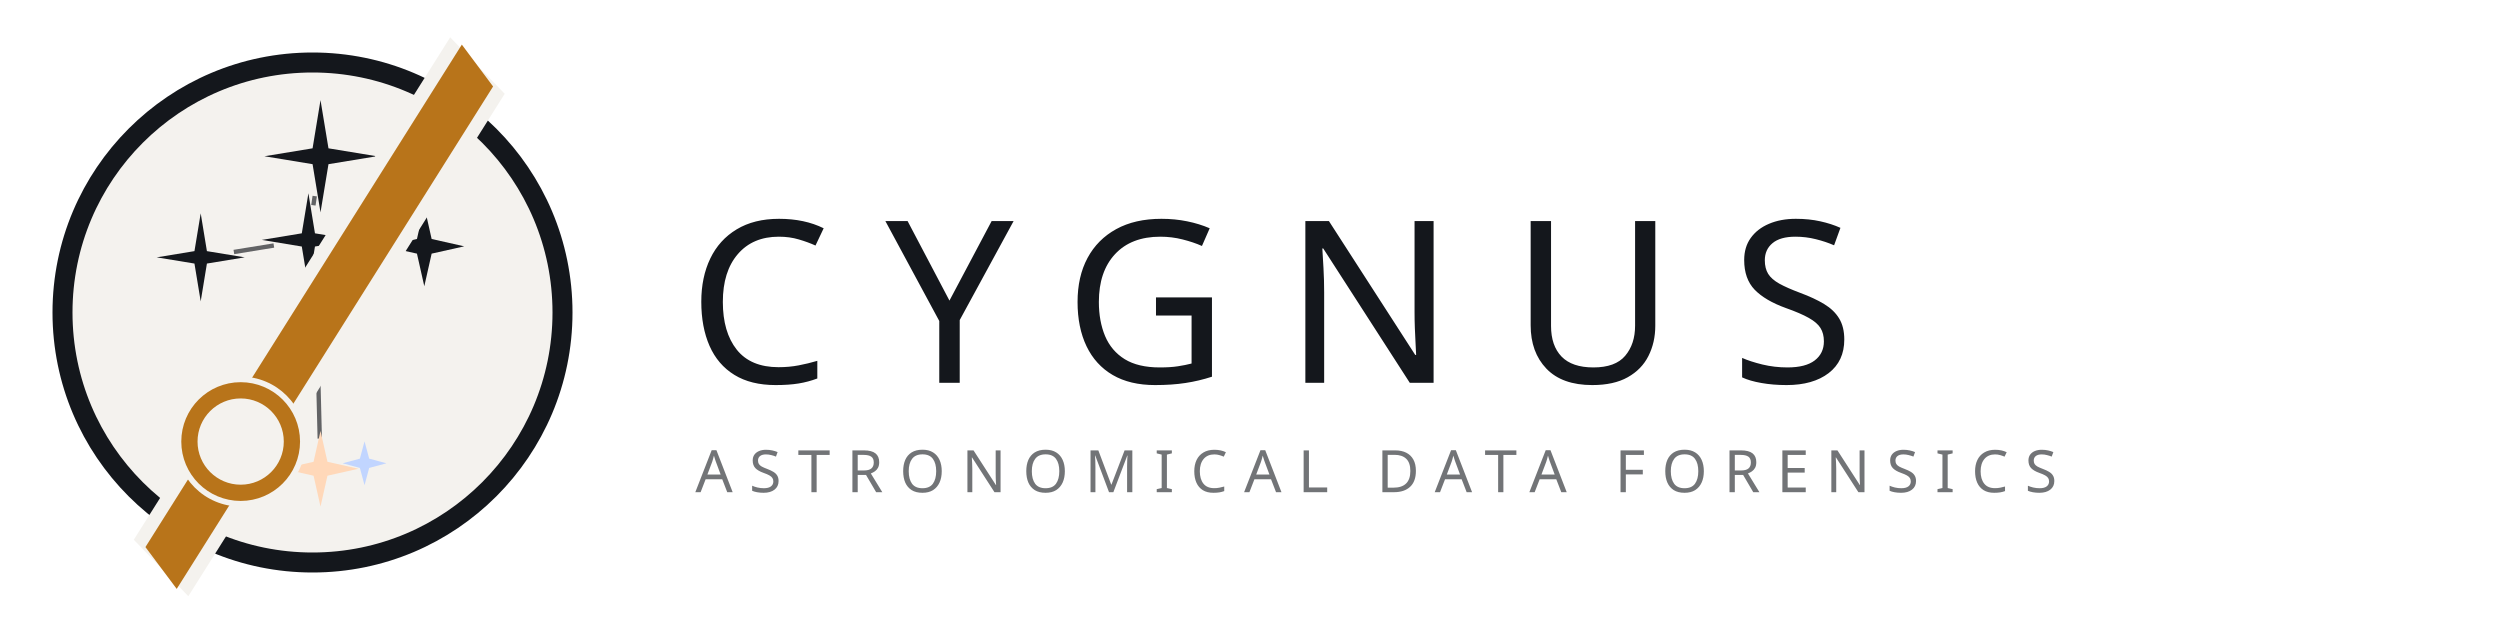
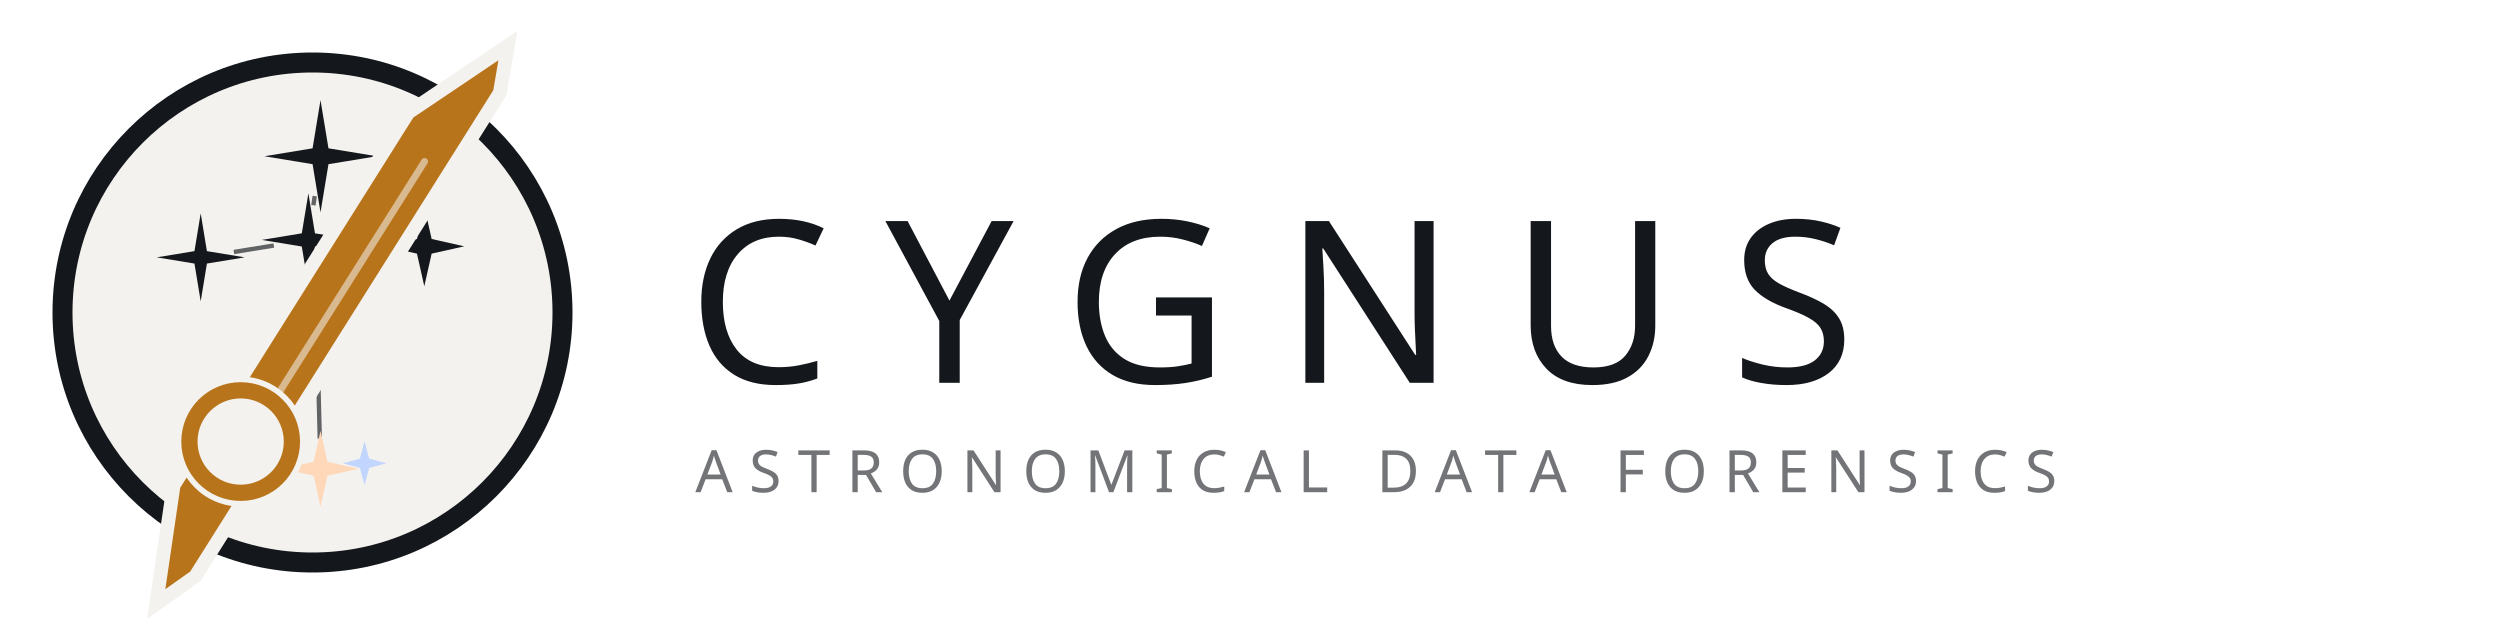
<svg xmlns="http://www.w3.org/2000/svg" viewBox="0 0 640 160" role="img" aria-label="Cygnus logo lockup">
  <g transform="translate(0 0)">
    <circle cx="80.0" cy="80.0" r="64.00" fill="#f4f2ee" stroke="#14171c" stroke-width="5.12" />
    <line x1="80.57" y1="50.20" x2="80.23" y2="52.55" stroke="#14171c" stroke-width="1.12" stroke-linecap="butt" opacity=".65" />
    <line x1="79.74" y1="70.35" x2="80.64" y2="80.49" stroke="#14171c" stroke-width="1.12" stroke-linecap="butt" opacity=".65" />
    <line x1="81.39" y1="93.64" x2="81.86" y2="112.28" stroke="#14171c" stroke-width="1.12" stroke-linecap="butt" opacity=".65" />
    <line x1="100.61" y1="62.61" x2="87.90" y2="61.91" stroke="#14171c" stroke-width="1.12" stroke-linecap="butt" opacity=".65" />
    <line x1="70.10" y1="62.85" x2="59.87" y2="64.51" stroke="#14171c" stroke-width="1.12" stroke-linecap="butt" opacity=".65" />
    <polygon points="82.05,25.63 84.09,37.97 96.42,40.00 84.09,42.03 82.05,54.37 80.02,42.03 67.69,40.00 80.02,37.97" fill="#14171c" />
    <polygon points="78.95,49.48 80.63,59.73 90.88,61.42 80.63,63.11 78.95,73.36 77.26,63.11 67.01,61.42 77.26,59.73" fill="#14171c" />
    <polygon points="51.38,54.61 52.97,64.29 62.65,65.88 52.97,67.47 51.38,77.15 49.78,67.47 40.11,65.88 49.78,64.29" fill="#14171c" />
    <polygon points="108.62,52.83 110.50,61.18 118.84,63.06 110.50,64.93 108.62,73.28 106.74,64.93 98.40,63.06 106.74,61.18" fill="#14171c" />
    <polygon points="81.22,79.44 82.62,85.65 88.83,87.05 82.62,88.45 81.22,94.66 79.82,88.45 73.61,87.05 79.82,85.65" fill="#14171c" />
    <polygon points="82.05,110.32 83.83,118.22 91.74,120.00 83.83,121.78 82.05,129.68 80.27,121.78 72.37,120.00 80.27,118.22" fill="#ffd8b9" />
    <polygon points="93.32,112.99 94.51,117.41 98.93,118.60 94.51,119.79 93.32,124.21 92.13,119.79 87.71,118.60 92.13,117.41" fill="#c1d5ff" />
-     <polygon points="48.21,152.63 129.21,24.01 115.25,9.55 34.25,138.17" fill="#f4f2ee" />
-     <polygon points="45.24,150.76 126.23,22.14 118.23,11.42 37.23,140.05" fill="#b8741a" />
+     <polygon points="42.33,150.82 48.69,146.32 126.28,23.11 127.59,15.43 105.82,30.08 46.14,124.85" fill="#f4f2ee" stroke="#f4f2ee" stroke-width="7.04" stroke-linejoin="miter" stroke-miterlimit="10" />
+     <polygon points="42.33,150.82 48.69,146.32 126.28,23.11 127.59,15.43 105.82,30.08 46.14,124.85" fill="#b8741a" />
+     <line x1="57.54" y1="122.58" x2="108.69" y2="41.34" stroke="#f4f2ee" stroke-width="1.77" stroke-linecap="round" opacity=".55" />
    <circle cx="61.61" cy="113.04" r="16.64" fill="#f4f2ee" />
    <circle cx="61.61" cy="113.04" r="13.12" fill="#f4f2ee" stroke="#b8741a" stroke-width="4.16" />
  </g>
  <text x="176" y="98" font-family="'IBM Plex Sans','Segoe UI',system-ui,sans-serif" font-size="58" font-weight="500" letter-spacing="14" fill="#14171c">CYGNUS</text>
  <text x="178" y="126" font-family="'IBM Plex Sans','Segoe UI',system-ui,sans-serif" font-size="15" letter-spacing="4.2" fill="#14171c" opacity=".6">ASTRONOMICAL DATA FORENSICS</text>
</svg>
